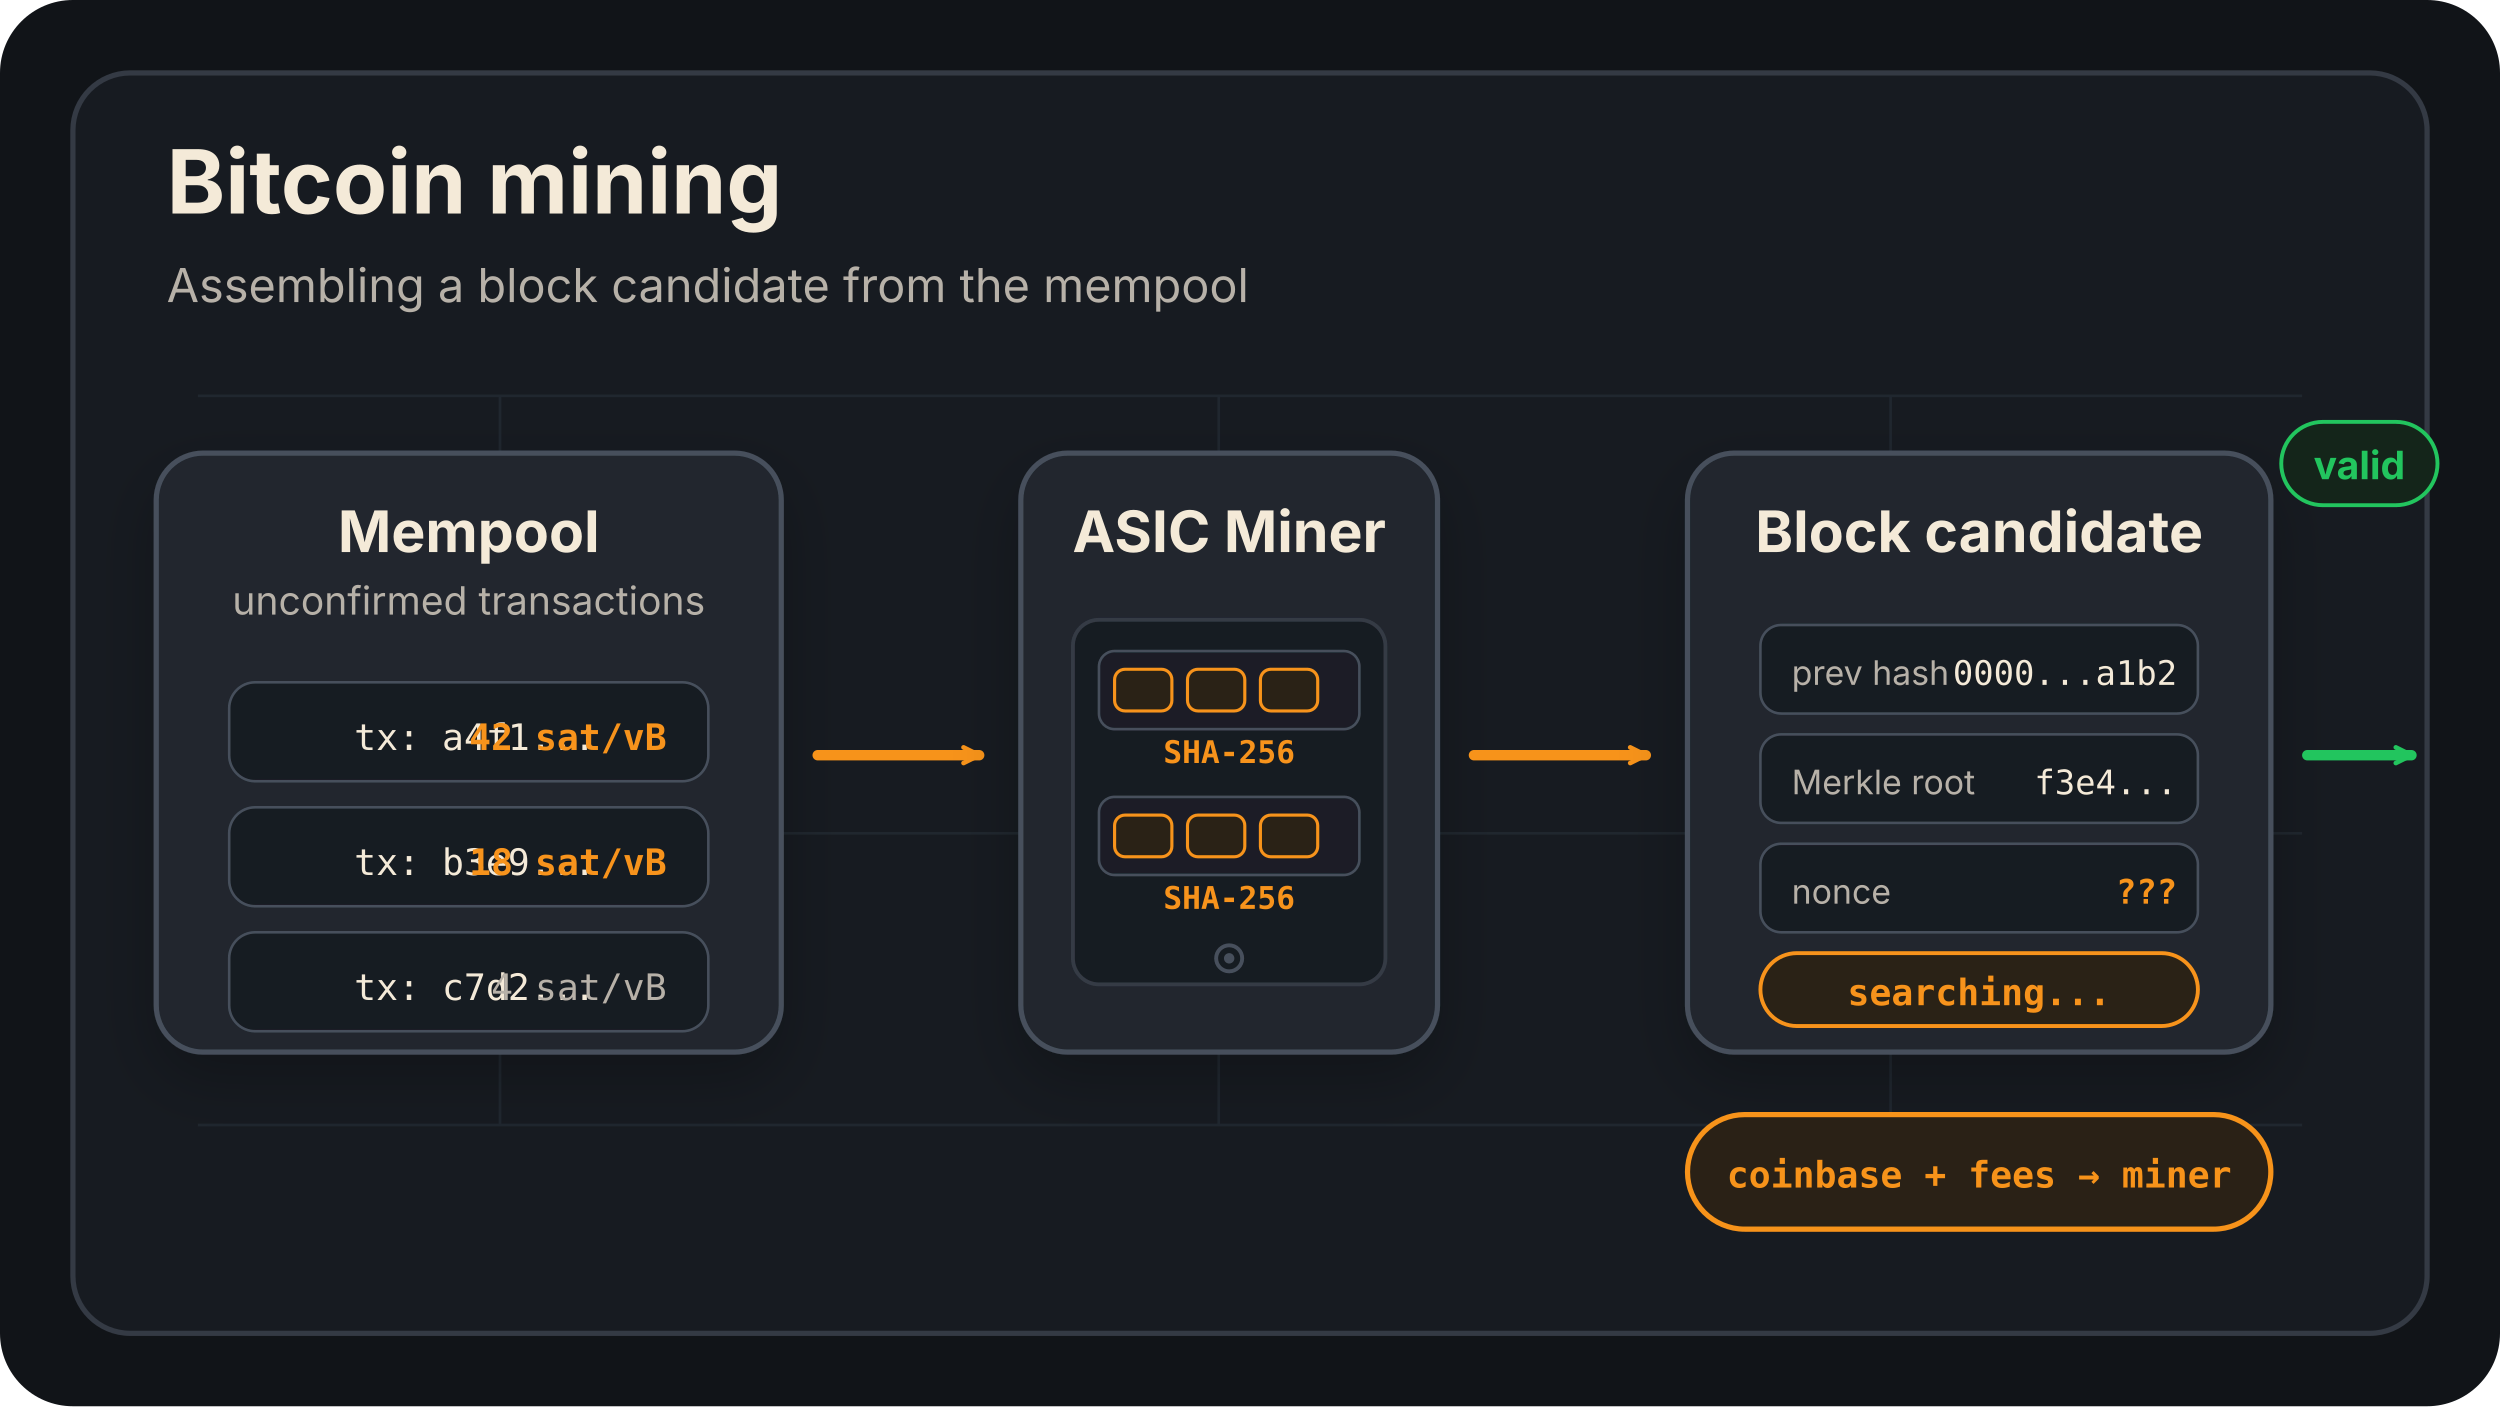
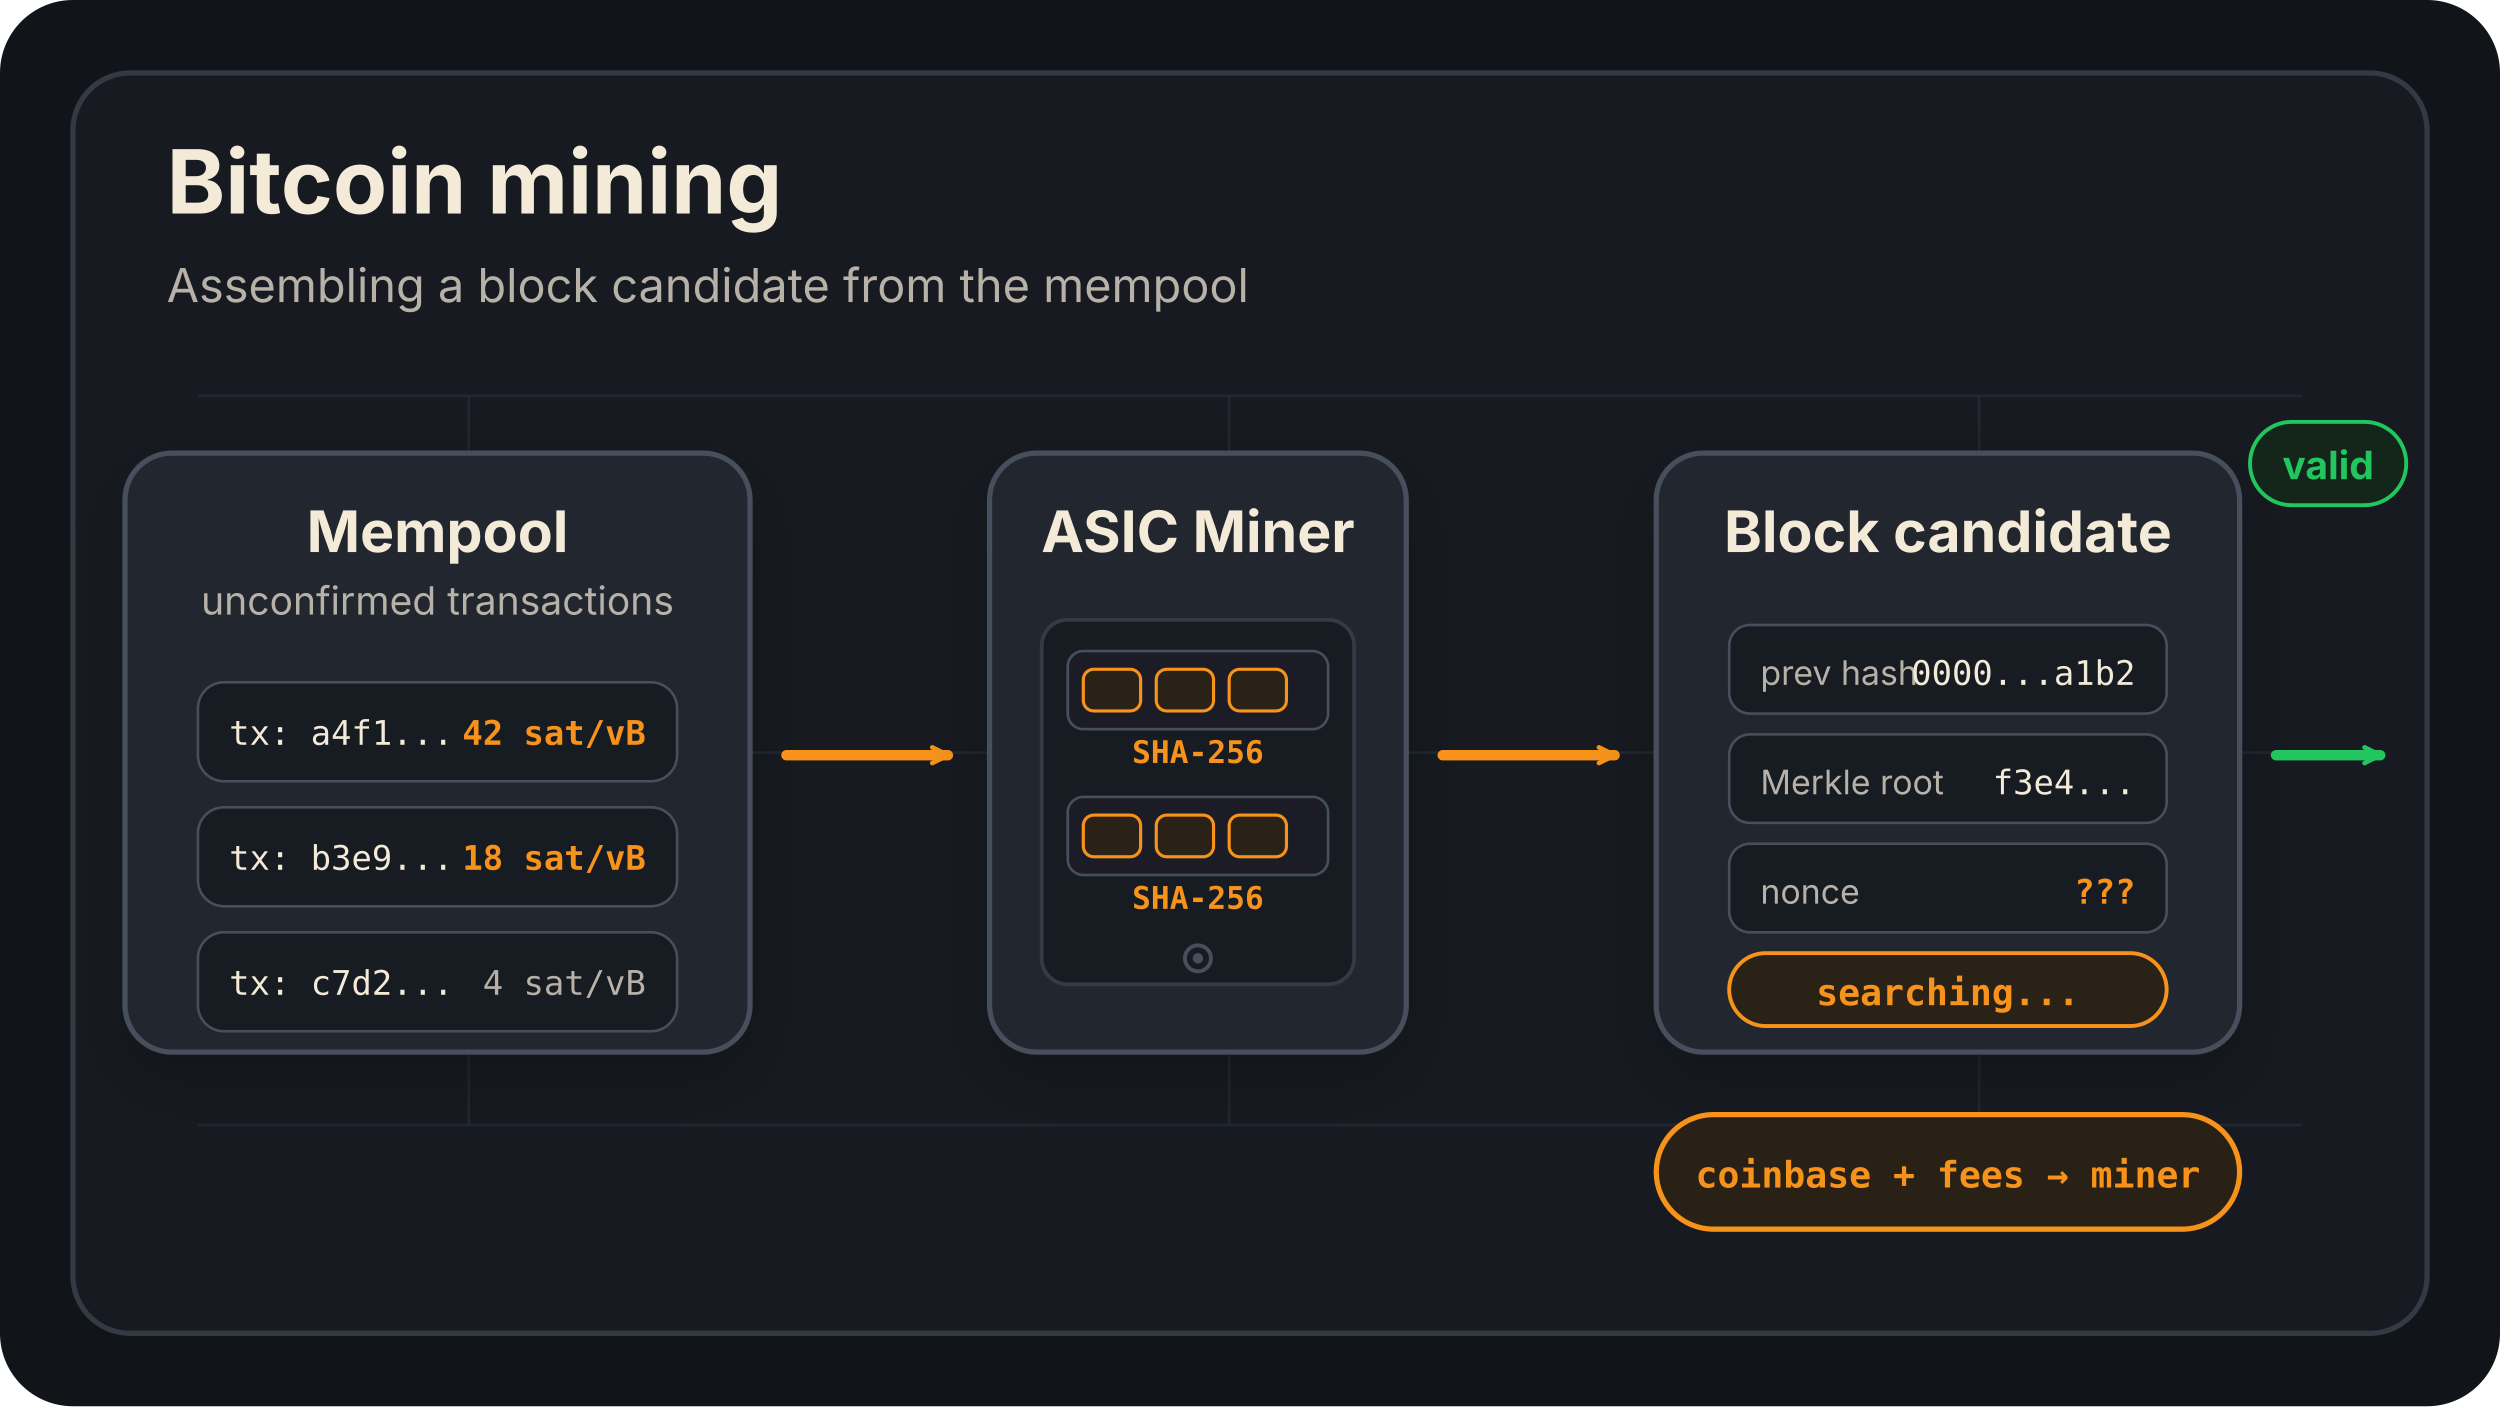
<svg xmlns="http://www.w3.org/2000/svg" width="960" height="540" viewBox="0 0 960 540" fill="none" role="img" aria-labelledby="title desc">
  <defs>
    <marker id="arrow-orange" markerWidth="10" markerHeight="10" refX="8" refY="5" orient="auto" markerUnits="userSpaceOnUse">
      <path d="M2 2L8 5L2 8" fill="none" stroke="#F7931A" stroke-width="1.8" stroke-linecap="round" stroke-linejoin="round" />
    </marker>
    <marker id="arrow-green" markerWidth="10" markerHeight="10" refX="8" refY="5" orient="auto" markerUnits="userSpaceOnUse">
      <path d="M2 2L8 5L2 8" fill="none" stroke="#22C55E" stroke-width="1.8" stroke-linecap="round" stroke-linejoin="round" />
    </marker>
    <marker id="arrow-muted" markerWidth="10" markerHeight="10" refX="8" refY="5" orient="auto" markerUnits="userSpaceOnUse">
      <path d="M2 2L8 5L2 8" fill="none" stroke="#7C8794" stroke-width="1.8" stroke-linecap="round" stroke-linejoin="round" />
    </marker>
    <filter id="soft" x="-20%" y="-20%" width="140%" height="140%">
      <feDropShadow dx="0" dy="10" stdDeviation="12" flood-color="#000000" flood-opacity="0.24" />
    </filter>
  </defs>
  <rect width="960" height="540" rx="28" fill="#111418" />
  <rect x="28" y="28" width="904" height="484" rx="22" fill="#171B21" stroke="#343A44" stroke-width="2" />
  <text x="64" y="82" fill="#F4EAD8" font-family="Inter, Arial, sans-serif" font-size="34" font-weight="700">Bitcoin mining</text>
  <text x="64" y="116" fill="#B7B1A8" font-family="Inter, Arial, sans-serif" font-size="18">Assembling a block candidate from the mempool</text>
  <g stroke="#28313B" stroke-width="1" opacity="0.55">
    <path d="M76 152H884" />
-     <path d="M76 320H884" />
+     <path d="M76 289H884" />
    <path d="M76 432H884" />
-     <path d="M192 152V432" />
-     <path d="M468 152V432" />
-     <path d="M726 152V432" />
+     <path d="M180 152V432" />
+     <path d="M472 152V432" />
+     <path d="M760 152V432" />
  </g>
-   <g transform="translate(-12 0)">
+   <g transform="translate(-24 0)">
    <g filter="url(#soft)">
      <rect x="72" y="174" width="240" height="230" rx="18" fill="#20252D" stroke="#46505C" stroke-width="2" />
      <text x="192" y="212" text-anchor="middle" fill="#F4EAD8" font-family="Inter, Arial, sans-serif" font-size="22" font-weight="700">Mempool</text>
      <text x="192" y="236" text-anchor="middle" fill="#B7B1A8" font-family="Inter, Arial, sans-serif" font-size="15">unconfirmed transactions</text>
      <rect x="100" y="262" width="184" height="38" rx="10" fill="#171B21" stroke="#46505C" />
-       <text x="148" y="288" fill="#F4EAD8" font-family="JetBrains Mono, monospace" font-size="14">tx: a4f1...</text>
-       <text x="268" y="288" text-anchor="end" fill="#F7931A" font-family="JetBrains Mono, monospace" font-size="14" font-weight="700">42 sat/vB</text>
+       <text x="112" y="286" fill="#F4EAD8" font-family="JetBrains Mono, monospace" font-size="13">tx: a4f1...</text>
+       <text x="272" y="286" text-anchor="end" fill="#F7931A" font-family="JetBrains Mono, monospace" font-size="13" font-weight="700">42 sat/vB</text>
      <rect x="100" y="310" width="184" height="38" rx="10" fill="#171B21" stroke="#46505C" />
-       <text x="148" y="336" fill="#F4EAD8" font-family="JetBrains Mono, monospace" font-size="14">tx: b3e9...</text>
-       <text x="268" y="336" text-anchor="end" fill="#F7931A" font-family="JetBrains Mono, monospace" font-size="14" font-weight="700">18 sat/vB</text>
+       <text x="112" y="334" fill="#F4EAD8" font-family="JetBrains Mono, monospace" font-size="13">tx: b3e9...</text>
+       <text x="272" y="334" text-anchor="end" fill="#F7931A" font-family="JetBrains Mono, monospace" font-size="13" font-weight="700">18 sat/vB</text>
      <rect x="100" y="358" width="184" height="38" rx="10" fill="#171B21" stroke="#46505C" />
-       <text x="148" y="384" fill="#F4EAD8" font-family="JetBrains Mono, monospace" font-size="14">tx: c7d2...</text>
-       <text x="268" y="384" text-anchor="end" fill="#B7B1A8" font-family="JetBrains Mono, monospace" font-size="14">4 sat/vB</text>
+       <text x="112" y="382" fill="#F4EAD8" font-family="JetBrains Mono, monospace" font-size="13">tx: c7d2...</text>
+       <text x="272" y="382" text-anchor="end" fill="#B7B1A8" font-family="JetBrains Mono, monospace" font-size="13">4 sat/vB</text>
    </g>
    <path d="M326 290H388" stroke="#F7931A" stroke-width="4" stroke-linecap="round" marker-end="url(#arrow-orange)" />
    <g filter="url(#soft)">
      <rect x="404" y="174" width="160" height="230" rx="18" fill="#20252D" stroke="#46505C" stroke-width="2" />
      <text x="484" y="212" text-anchor="middle" fill="#F4EAD8" font-family="Inter, Arial, sans-serif" font-size="22" font-weight="700">ASIC Miner</text>
      <rect x="424" y="238" width="120" height="140" rx="10" fill="#171B21" stroke="#343A44" stroke-width="1.5" />
      <rect x="434" y="250" width="100" height="30" rx="6" fill="#1A1F28" stroke="#46505C" />
      <rect x="440" y="257" width="22" height="16" rx="4" fill="#2A2116" stroke="#F7931A" stroke-width="1.2" />
      <rect x="468" y="257" width="22" height="16" rx="4" fill="#2A2116" stroke="#F7931A" stroke-width="1.2" />
      <rect x="496" y="257" width="22" height="16" rx="4" fill="#2A2116" stroke="#F7931A" stroke-width="1.2" />
      <text x="484" y="293" text-anchor="middle" fill="#F7931A" font-family="JetBrains Mono, monospace" font-size="12" font-weight="700">SHA-256</text>
      <rect x="434" y="306" width="100" height="30" rx="6" fill="#1A1F28" stroke="#46505C" />
      <rect x="440" y="313" width="22" height="16" rx="4" fill="#2A2116" stroke="#F7931A" stroke-width="1.2" />
      <rect x="468" y="313" width="22" height="16" rx="4" fill="#2A2116" stroke="#F7931A" stroke-width="1.2" />
      <rect x="496" y="313" width="22" height="16" rx="4" fill="#2A2116" stroke="#F7931A" stroke-width="1.2" />
      <text x="484" y="349" text-anchor="middle" fill="#F7931A" font-family="JetBrains Mono, monospace" font-size="12" font-weight="700">SHA-256</text>
      <circle cx="484" cy="368" r="5" fill="none" stroke="#46505C" stroke-width="1.5" />
      <circle cx="484" cy="368" r="2" fill="#46505C" />
    </g>
    <path d="M578 290H644" stroke="#F7931A" stroke-width="4" stroke-linecap="round" marker-end="url(#arrow-orange)" />
    <g filter="url(#soft)">
      <rect x="660" y="174" width="224" height="230" rx="18" fill="#20252D" stroke="#46505C" stroke-width="2" />
      <text x="772" y="212" text-anchor="middle" fill="#F4EAD8" font-family="Inter, Arial, sans-serif" font-size="22" font-weight="700">Block candidate</text>
      <rect x="688" y="240" width="168" height="34" rx="8" fill="#171B21" stroke="#46505C" />
      <text x="700" y="263" fill="#B7B1A8" font-family="Inter, Arial, sans-serif" font-size="13">prev hash</text>
-       <text x="848" y="263" text-anchor="end" fill="#F4EAD8" font-family="JetBrains Mono, monospace" font-size="13">0000...a1b2</text>
+       <text x="844" y="263" text-anchor="end" fill="#F4EAD8" font-family="JetBrains Mono, monospace" font-size="13">0000...a1b2</text>
      <rect x="688" y="282" width="168" height="34" rx="8" fill="#171B21" stroke="#46505C" />
      <text x="700" y="305" fill="#B7B1A8" font-family="Inter, Arial, sans-serif" font-size="13">Merkle root</text>
-       <text x="848" y="305" text-anchor="end" fill="#F4EAD8" font-family="JetBrains Mono, monospace" font-size="13">f3e4...</text>
+       <text x="844" y="305" text-anchor="end" fill="#F4EAD8" font-family="JetBrains Mono, monospace" font-size="13">f3e4...</text>
      <rect x="688" y="324" width="168" height="34" rx="8" fill="#171B21" stroke="#46505C" />
      <text x="700" y="347" fill="#B7B1A8" font-family="Inter, Arial, sans-serif" font-size="13">nonce</text>
-       <text x="848" y="347" text-anchor="end" fill="#F7931A" font-family="JetBrains Mono, monospace" font-size="13" font-weight="700">???</text>
+       <text x="844" y="347" text-anchor="end" fill="#F7931A" font-family="JetBrains Mono, monospace" font-size="13" font-weight="700">???</text>
      <rect x="688" y="366" width="168" height="28" rx="14" fill="#2A2116" stroke="#F7931A" stroke-width="1.5" />
      <text x="772" y="386" text-anchor="middle" fill="#F7931A" font-family="JetBrains Mono, monospace" font-size="14" font-weight="700">searching...</text>
    </g>
    <path d="M898 290H938" stroke="#22C55E" stroke-width="4" stroke-linecap="round" marker-end="url(#arrow-green)" />
    <rect x="888" y="162" width="60" height="32" rx="16" fill="#14251A" stroke="#22C55E" stroke-width="1.5" />
    <text x="918" y="184" text-anchor="middle" fill="#22C55E" font-family="Inter, Arial, sans-serif" font-size="15" font-weight="700">valid</text>
    <rect x="660" y="428" width="224" height="44" rx="22" fill="#2A2116" stroke="#F7931A" stroke-width="2" />
    <text x="772" y="456" text-anchor="middle" fill="#F7931A" font-family="JetBrains Mono, monospace" font-size="14" font-weight="700">coinbase + fees → miner</text>
  </g>
</svg>
